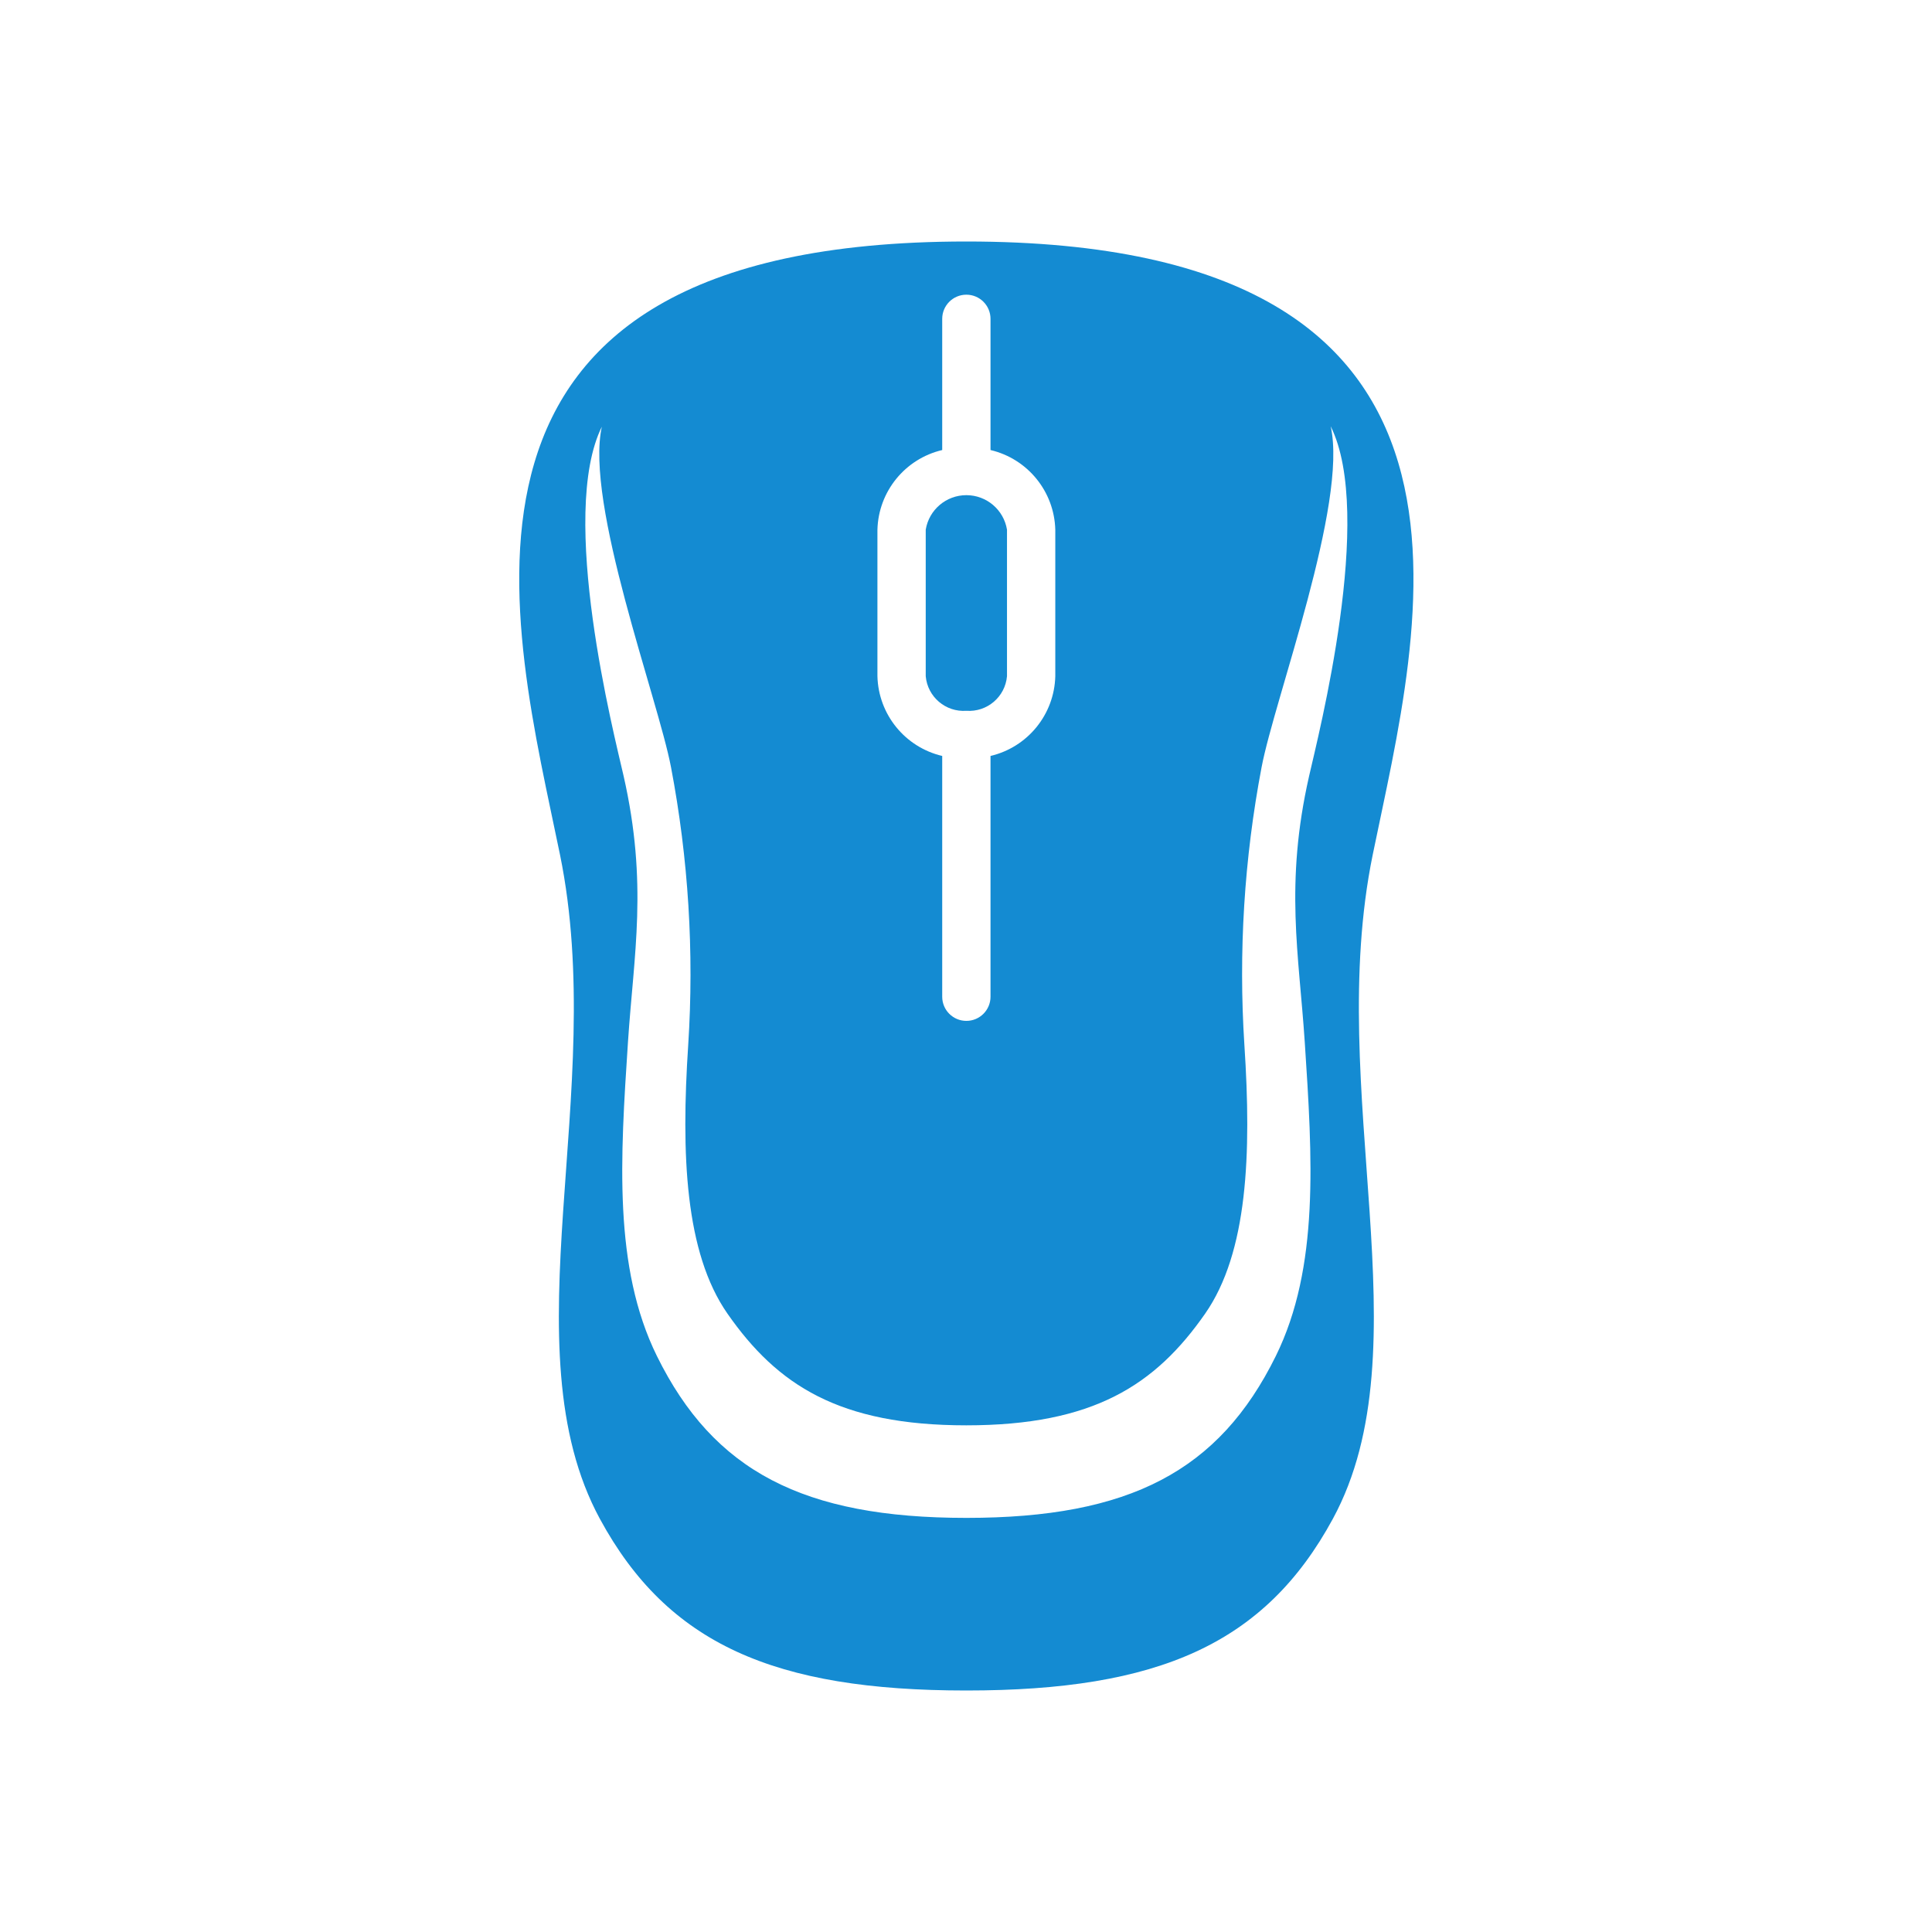
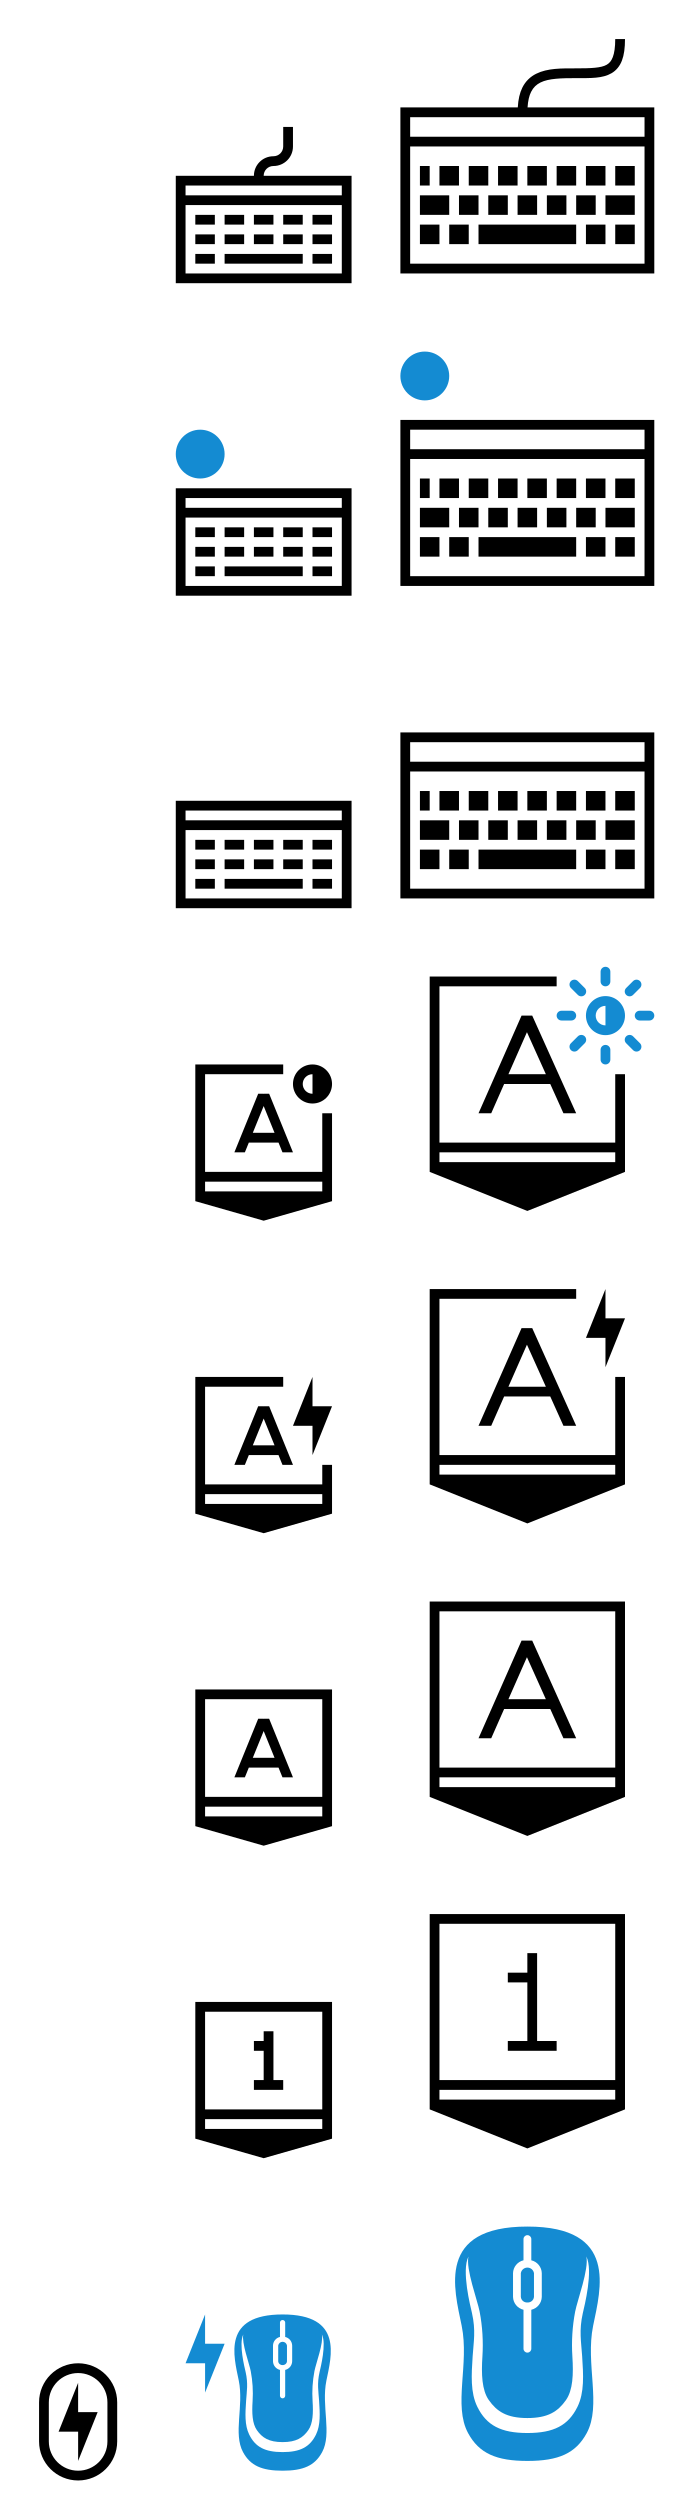
- <svg xmlns="http://www.w3.org/2000/svg" width="32" height="32" id="svg3869" version="1.1" viewBox="0 0 32 32">
+ <svg xmlns="http://www.w3.org/2000/svg" width="70" height="256" id="svg3869" version="1.1" viewBox="0 0 70 256">
  <defs id="defs3871">
    <style type="text/css" id="current-color-scheme" />
  </defs>
-   <g transform="translate(-370,-620.3622)" id="22-22-input-keyboard-battery">
+   <g transform="translate(-332,-396.3622)" id="22-22-input-keyboard-battery">
    <rect style="opacity:1;fill:none" width="22" height="22" x="348" y="534.362" ry="0" id="rect15" />
    <path style="fill:#000000;fill-opacity:1;stroke:none" d="m 20,141 v 14 l 7,2 7,-2 v -5 h -1 v 2 H 21 v -10 h 8 v -1 z m 12,0 -2,5 h 2 v 3 l 2,-5 H 32 Z M 26.438,144 24,150 h 1.074 l 0.406,-1 h 3.039 l 0.406,1 H 30 l -2.439,-6 H 27.023 L 27,144.01 26.977,144 Z M 27,145.258 28.113,148 H 25.887 Z M 21,153 h 12 v 1 H 21 Z" transform="translate(332,396.3622)" id="path17" />
  </g>
-   <g transform="translate(-392,-652.3622)" id="22-22-input-keyboard-brightness">
+   <g transform="translate(-354,-428.3622)" id="22-22-input-keyboard-brightness">
    <rect ry="0" y="534.362" x="370" height="22" width="22" style="opacity:1;fill:none" id="rect20" />
    <path style="fill:#000000;fill-opacity:1;stroke:none" d="m 20,109 v 14 l 7,2 7,-2 v -9 h -1 v 6 H 21 v -10 h 8 v -1 z m 12,0 c -1.105,0 -2,0.895 -2,2 0,1.105 0.895,2 2,2 1.105,0 2,-0.895 2,-2 0,-1.105 -0.895,-2 -2,-2 z m 0,1 v 2 c -0.552,0 -1,-0.448 -1,-1 0,-0.552 0.448,-1 1,-1 z M 26.438,112 24,118 h 1.074 l 0.406,-1 h 3.039 l 0.406,1 H 30 l -2.439,-6 H 27.023 L 27,112.01 26.977,112 Z M 27,113.258 28.113,116 H 25.887 Z M 21,121 h 12 v 1 H 21 Z" transform="translate(354,428.3622)" id="path4344" />
  </g>
-   <g id="input-keyboard-battery" transform="translate(-370,-652.3623)">
+   <g id="input-keyboard-battery" transform="translate(-332,-428.3624)">
    <rect style="opacity:1;fill:none" id="rect4378" width="32" height="32" x="370" y="556.362" ry="0" />
    <path style="fill:#000000;fill-opacity:1;stroke:none" d="m 44,132 v 20 l 10,4 10,-4 v -11 h -1 v 8 H 45 v -16 h 14 v -1 z m 18,0 -2,5 h 2 v 3 l 2,-5 H 62 Z M 53.406,136 49,146 h 1.301 l 1.322,-3 h 4.723 l 1.35,3 H 59 l -4.5,-10 z m 0.553,1.695 1.938,4.305 H 52.062 Z M 45,150 h 18 v 1 H 45 Z" transform="translate(332,428.3624)" id="rect4223" />
  </g>
-   <g id="input-keyboard-brightness" transform="translate(-402,-684.3623)">
+   <g id="input-keyboard-brightness" transform="translate(-364,-460.3624)">
    <rect ry="0" y="556.362" x="402" height="32" width="32" id="rect4266" style="opacity:1;fill:none" />
    <path style="fill:#000000;fill-opacity:1;stroke:none" d="m 44,100 v 20 l 10,4 10,-4 v -10 h -1 v 7 H 45 v -16 h 12 v -1 z m 9.406,4 L 49,114 h 1.301 l 1.322,-3 h 4.723 l 1.35,3 H 59 l -4.5,-10 z m 0.553,1.695 1.938,4.305 H 52.062 Z M 45,118 h 18 v 1 H 45 Z" transform="translate(364,460.3624)" id="path4270" />
    <path style="fill:#148bd2;fill-opacity:1;stroke:none" d="m 100,25 c -0.277,0 -0.5,0.223 -0.5,0.5 v 1 c 0,0.277 0.223,0.5 0.5,0.5 0.277,0 0.5,-0.223 0.5,-0.5 v -1 c 0,-0.277 -0.223,-0.5 -0.5,-0.5 z m -3.182,1.318 c -0.128,0 -0.256,0.049 -0.354,0.146 -0.196,0.196 -0.196,0.511 0,0.707 l 0.707,0.707 c 0.196,0.196 0.511,0.196 0.707,0 0.196,-0.196 0.196,-0.511 0,-0.707 l -0.707,-0.707 c -0.098,-0.098 -0.226,-0.146 -0.354,-0.146 z m 6.363,0 c -0.128,0 -0.256,0.049 -0.354,0.146 l -0.707,0.707 c -0.196,0.196 -0.196,0.511 0,0.707 0.196,0.196 0.511,0.196 0.707,0 l 0.707,-0.707 c 0.196,-0.196 0.196,-0.511 0,-0.707 -0.098,-0.098 -0.226,-0.146 -0.354,-0.146 z M 100,28 c -1.105,0 -2,0.895 -2,2 0,1.105 0.895,2 2,2 1.105,0 2,-0.895 2,-2 0,-1.105 -0.895,-2 -2,-2 z m 0,1 v 2 c -0.552,0 -1,-0.448 -1,-1 0,-0.552 0.448,-1 1,-1 z m -4.5,0.5 c -0.277,0 -0.5,0.223 -0.5,0.5 0,0.277 0.223,0.5 0.5,0.5 h 1 c 0.277,0 0.5,-0.223 0.5,-0.5 0,-0.277 -0.223,-0.5 -0.5,-0.5 z m 8,0 c -0.277,0 -0.5,0.223 -0.5,0.5 0,0.277 0.223,0.5 0.5,0.5 h 1 c 0.277,0 0.5,-0.223 0.5,-0.5 0,-0.277 -0.223,-0.5 -0.5,-0.5 z m -5.975,2.475 c -0.128,0 -0.256,0.049 -0.354,0.146 l -0.707,0.707 c -0.196,0.196 -0.196,0.511 0,0.707 0.196,0.196 0.511,0.196 0.707,0 l 0.707,-0.707 c 0.196,-0.196 0.196,-0.511 0,-0.707 -0.098,-0.098 -0.226,-0.146 -0.354,-0.146 z m 4.949,0 c -0.128,0 -0.256,0.049 -0.354,0.146 -0.196,0.196 -0.196,0.511 0,0.707 l 0.707,0.707 c 0.196,0.196 0.511,0.196 0.707,0 0.196,-0.196 0.196,-0.511 0,-0.707 l -0.707,-0.707 c -0.098,-0.098 -0.226,-0.146 -0.354,-0.146 z M 100,33 c -0.277,0 -0.5,0.223 -0.5,0.5 v 1 c 0,0.277 0.223,0.5 0.5,0.5 0.277,0 0.5,-0.223 0.5,-0.5 v -1 c 0,-0.277 -0.223,-0.5 -0.5,-0.5 z" transform="translate(326,534.3622)" id="path4274" />
  </g>
-   <g id="16-16-input-mouse-battery" transform="translate(-341,-521.3622)">
+   <g id="16-16-input-mouse-battery" transform="translate(-303,-297.3622)">
    <path id="path4196" transform="translate(319,457.3622)" d="m -8,82 a 4,4 0 0 0 -4,4 v 4 a 4,4 0 0 0 4,4 4,4 0 0 0 4,-4 v -4 a 4,4 0 0 0 -4,-4 z m 0,1 a 3,3 0 0 1 3,3 v 4 a 3,3 0 0 1 -3,3 3,3 0 0 1 -3,-3 v -4 a 3,3 0 0 1 3,-3 z m 0,1 -2,5 h 2 v 3 l 2,-5 h -2 z" style="fill:#000000;fill-opacity:1;stroke:none" />
    <rect style="opacity:1;fill:none" id="rect4442" width="16" height="16" x="303" y="537.362" />
  </g>
-   <g id="22-22-input-keyboard" transform="translate(-22,-214)">
+   <g id="22-22-input-keyboard" transform="translate(16,10.00001)">
    <rect y="0" x="0" height="22" width="22" id="rect4147" style="fill:none;fill-rule:evenodd;stroke:none;stroke-width:1px;stroke-linecap:butt;stroke-linejoin:miter;stroke-opacity:1" />
    <path id="path6" transform="translate(0,-1030.362)" d="m 13,1033.362 v 1 1 c 0,0.554 -0.446,1 -1,1 -1.108,0 -2,0.892 -2,2 H 2 v 11 h 18 v -11 h -9 c 0,-0.554 0.446,-1 1,-1 1.108,0 2,-0.892 2,-2 v -1 -1 z m -10,6 h 7 1 8 v 1 H 3 Z m 0,2 h 16 v 7 H 15 7 3 Z m 1,1 v 1 h 2 v -1 z m 3,0 v 1 h 2 v -1 z m 3,0 v 1 h 2 v -1 z m 3,0 v 1 h 2 v -1 z m 3,0 v 1 h 2 v -1 z m -12,2 v 1 h 2 v -1 z m 3,0 v 1 h 2 v -1 z m 3,0 v 1 h 2 v -1 z m 3,0 v 1 h 2 v -1 z m 3,0 v 1 h 2 v -1 z m -12,2 v 1 h 2 v -1 z m 3,0 v 1 h 8 v -1 z m 9,0 v 1 h 2 v -1 z" style="fill:#000000;fill-opacity:1;stroke:none" />
  </g>
-   <g transform="matrix(1.454546,0,0,1.454546,0,-224)" id="input-keyboard">
+   <g transform="matrix(1.454546,0,0,1.454546,38,0)" id="input-keyboard">
    <rect style="fill:none;fill-rule:evenodd;stroke:none;stroke-width:1px;stroke-linecap:butt;stroke-linejoin:miter;stroke-opacity:1" id="rect4196" width="22" height="22" x="0" y="0" />
    <path style="fill:#000000;fill-opacity:1;stroke:none" d="m 47,-28 c 0,0.839 -0.093,1.44 -0.248,1.846 -0.155,0.406 -0.348,0.621 -0.629,0.785 C 45.561,-25.041 44.5,-25 43,-25 c -1.5,0 -2.936,-0.027 -4.1,0.555 -0.582,0.291 -1.081,0.753 -1.408,1.408 C 37.219,-22.491 37.067,-21.815 37.021,-21 H 25 V -4 H 25.5 51 V -21 H 38.021 c 0.044,-0.685 0.171,-1.207 0.361,-1.588 0.235,-0.47 0.549,-0.758 0.967,-0.967 C 40.186,-23.973 41.5,-24 43,-24 c 1.5,0 2.689,0.041 3.627,-0.506 0.469,-0.274 0.838,-0.714 1.059,-1.293 C 47.906,-26.377 48,-27.089 48,-28 Z m -21,8 h 24 v 2 H 26 Z m 0,3 H 50 V -5 H 26 Z m 1,2 v 2 h 1 v -2 z m 2,0 v 2 h 2 v -2 z m 3,0 v 2 h 2 v -2 z m 3,0 v 2 h 2 v -2 z m 3,0 v 2 h 2 v -2 z m 3,0 v 2 h 2 v -2 z m 3,0 v 2 h 2 v -2 z m 3,0 v 2 h 2 v -2 z m -20,3 v 2 h 3 v -2 z m 4,0 v 2 h 2 v -2 z m 3,0 v 2 h 2 v -2 z m 3,0 v 2 h 2 v -2 z m 3,0 v 2 h 2 v -2 z m 3,0 v 2 h 2 v -2 z m 3,0 v 2 h 3 v -2 z m -19,3 v 2 h 2 v -2 z m 3,0 v 2 h 2 v -2 z m 3,0 v 2 h 10 v -2 z m 11,0 v 2 h 2 v -2 z m 3,0 v 2 h 2 v -2 z" transform="matrix(0.6875,0,0,0.6875,-15.125,22)" id="path4285" />
  </g>
-   <g id="22-22-input-keyboard-virtual-on" transform="translate(-22,-182)">
+   <g id="22-22-input-keyboard-virtual-on" transform="translate(16,42.00001)">
    <path id="path6-6" transform="translate(0,-1030.362)" d="m 2,1038.362 v 11 h 18 v -11 z m 1,1 h 7 1 8 v 1 H 3 Z m 0,2 h 16 v 7 H 15 7 3 Z m 1,1 v 1 h 2 v -1 z m 3,0 v 1 h 2 v -1 z m 3,0 v 1 h 2 v -1 z m 3,0 v 1 h 2 v -1 z m 3,0 v 1 h 2 v -1 z m -12,2 v 1 h 2 v -1 z m 3,0 v 1 h 2 v -1 z m 3,0 v 1 h 2 v -1 z m 3,0 v 1 h 2 v -1 z m 3,0 v 1 h 2 v -1 z m -12,2 v 1 h 2 v -1 z m 3,0 v 1 h 8 v -1 z m 9,0 v 1 h 2 v -1 z" style="fill:#000000;fill-opacity:1;stroke:none" />
    <path id="path8" d="M 4.5,2 A 2.5,2.5 0 0 0 2,4.5 2.5,2.5 0 0 0 4.5,7 2.5,2.5 0 0 0 7,4.5 2.5,2.5 0 0 0 4.5,2 Z" style="fill:#148bd2;fill-opacity:1;stroke:none" />
    <rect y="0" x="0" height="22" width="22" id="rect4140" style="fill:none;fill-opacity:1;stroke:none;stroke-linejoin:bevel" />
  </g>
-   <g transform="matrix(1.454546,0,0,1.454546,0,-192)" id="input-keyboard-virtual-on">
+   <g transform="matrix(1.454546,0,0,1.454546,38,32.00001)" id="input-keyboard-virtual-on">
    <rect style="fill:none;fill-rule:evenodd;stroke:none;stroke-width:1px;stroke-linecap:butt;stroke-linejoin:miter;stroke-opacity:1" id="rect4192" width="22" height="22" x="0" y="0" />
    <path transform="matrix(0.6875,0,0,0.6875,-15.125,22)" style="fill:#000000;fill-opacity:1;stroke:none" d="M 25,-21 V -4 H 25.5 51 v -17 z m 1,1 h 24 v 2 H 26 Z m 0,3 H 50 V -5 H 26 Z m 1,2 v 2 h 1 v -2 z m 2,0 v 2 h 2 v -2 z m 3,0 v 2 h 2 v -2 z m 3,0 v 2 h 2 v -2 z m 3,0 v 2 h 2 v -2 z m 3,0 v 2 h 2 v -2 z m 3,0 v 2 h 2 v -2 z m 3,0 v 2 h 2 v -2 z m -20,3 v 2 h 3 v -2 z m 4,0 v 2 h 2 v -2 z m 3,0 v 2 h 2 v -2 z m 3,0 v 2 h 2 v -2 z m 3,0 v 2 h 2 v -2 z m 3,0 v 2 h 2 v -2 z m 3,0 v 2 h 3 v -2 z m -19,3 v 2 h 2 v -2 z m 3,0 v 2 h 2 v -2 z m 3,0 v 2 h 10 v -2 z m 11,0 v 2 h 2 v -2 z m 3,0 v 2 h 2 v -2 z" id="path4194" />
    <path id="path8-9" d="m 3.781,2.75 a 1.719,1.719 0 0 0 -1.719,1.719 1.719,1.719 0 0 0 1.719,1.719 1.719,1.719 0 0 0 1.719,-1.719 1.719,1.719 0 0 0 -1.719,-1.719 z" style="fill:#148bd2;fill-opacity:1;stroke:none" />
  </g>
-   <g transform="translate(-22,-150)" id="22-22-input-keyboard-virtual-off">
+   <g transform="translate(16,74.00001)" id="22-22-input-keyboard-virtual-off">
    <path style="fill:#000000;fill-opacity:1;stroke:none" d="m 2,1038.362 v 11 h 18 v -11 z m 1,1 h 7 1 8 v 1 H 3 Z m 0,2 h 16 v 7 H 15 7 3 Z m 1,1 v 1 h 2 v -1 z m 3,0 v 1 h 2 v -1 z m 3,0 v 1 h 2 v -1 z m 3,0 v 1 h 2 v -1 z m 3,0 v 1 h 2 v -1 z m -12,2 v 1 h 2 v -1 z m 3,0 v 1 h 2 v -1 z m 3,0 v 1 h 2 v -1 z m 3,0 v 1 h 2 v -1 z m 3,0 v 1 h 2 v -1 z m -12,2 v 1 h 2 v -1 z m 3,0 v 1 h 8 v -1 z m 9,0 v 1 h 2 v -1 z" transform="translate(0,-1030.362)" id="path4170" />
    <rect style="fill:none;fill-opacity:1;stroke:none;stroke-linejoin:bevel" id="rect4172" width="22" height="22" x="0" y="0" />
  </g>
-   <g transform="matrix(1.454546,0,0,1.454546,0,-160)" id="input-keyboard-virtual-off">
+   <g transform="matrix(1.454546,0,0,1.454546,38,64.00001)" id="input-keyboard-virtual-off">
    <rect style="fill:none;fill-rule:evenodd;stroke:none;stroke-width:1px;stroke-linecap:butt;stroke-linejoin:miter;stroke-opacity:1" id="rect4176" width="22" height="22" x="0" y="0" />
    <path transform="matrix(0.6875,0,0,0.6875,-15.125,22)" style="fill:#000000;fill-opacity:1;stroke:none" d="M 25,-21 V -4 H 25.5 51 v -17 z m 1,1 h 24 v 2 H 26 Z m 0,3 H 50 V -5 H 26 Z m 1,2 v 2 h 1 v -2 z m 2,0 v 2 h 2 v -2 z m 3,0 v 2 h 2 v -2 z m 3,0 v 2 h 2 v -2 z m 3,0 v 2 h 2 v -2 z m 3,0 v 2 h 2 v -2 z m 3,0 v 2 h 2 v -2 z m 3,0 v 2 h 2 v -2 z m -20,3 v 2 h 3 v -2 z m 4,0 v 2 h 2 v -2 z m 3,0 v 2 h 2 v -2 z m 3,0 v 2 h 2 v -2 z m 3,0 v 2 h 2 v -2 z m 3,0 v 2 h 2 v -2 z m 3,0 v 2 h 3 v -2 z m -19,3 v 2 h 2 v -2 z m 3,0 v 2 h 2 v -2 z m 3,0 v 2 h 10 v -2 z m 11,0 v 2 h 2 v -2 z m 3,0 v 2 h 2 v -2 z" id="path4178" />
  </g>
-   <g id="22-22-input-caps-on" transform="translate(21.24138,-200.7414)">
+   <g id="22-22-input-caps-on" transform="translate(59.24138,23.25861)">
    <rect y="146.741" x="-43.241" height="22" width="22" id="rect964" style="opacity:0.001;fill-opacity:1;stroke:none;stroke-width:0.491;stroke-linecap:round;stroke-linejoin:round;stroke-miterlimit:4;stroke-dasharray:none;stroke-opacity:1" />
    <path id="path870" d="m -39.241,149.741 v 14 l 7,2 7,-2 v -14 z m 1,1 h 12 v 10 h -12 z m 5.438,2 -2.438,6 h 1.074 l 0.406,-1 h 3.039 l 0.406,1 h 1.074 l -2.439,-6 h -0.537 l -0.023,0.01 -0.023,-0.01 z m 0.562,1.258 1.113,2.742 h -2.227 z m -6,7.742 h 12 v 1 h -12 z" style="fill:#000000;fill-opacity:1;stroke:none" />
  </g>
-   <g id="22-22-input-num-on" transform="translate(-46,-139)">
+   <g id="22-22-input-num-on" transform="translate(-8,84.99999)">
    <rect style="opacity:0.001;fill-opacity:1;stroke:none;stroke-width:0.491;stroke-linecap:round;stroke-linejoin:round;stroke-miterlimit:4;stroke-dasharray:none;stroke-opacity:1" id="rect972" width="22" height="22" x="24" y="117" />
    <path id="path879" d="m 28,120 v 14 l 7,2 7,-2 v -14 z m 1,1 h 12 v 10 H 29 Z m 6,2 v 1 h -1 v 1 h 1 v 3 h -1 v 1 h 1 1 1 v -1 h -1 v -5 z m -6,9 h 12 v 1 H 29 Z" style="fill:#000000;fill-opacity:1;stroke:none" />
  </g>
-   <g id="input-caps-on" transform="translate(-19,-176)">
+   <g id="input-caps-on" transform="translate(19,48.00001)">
    <rect y="112" x="19" height="32" width="32" id="rect978" style="opacity:0.001;fill-opacity:1;stroke:none;stroke-width:0.714;stroke-linecap:round;stroke-linejoin:round;stroke-miterlimit:4;stroke-dasharray:none;stroke-opacity:1" />
    <path id="path880" d="m 25,116 v 20 l 10,4 10,-4 v -19 -1 h -1 z m 1,1 h 18 v 16 H 26 Z m 8.406,3 L 30,130 h 1.301 l 1.322,-3 h 4.723 l 1.35,3 H 40 l -4.5,-10 z m 0.553,1.695 L 36.896,126 H 33.062 Z M 26,134 h 18 v 1 H 26 Z" style="fill:#000000;fill-opacity:1;stroke:none" />
  </g>
-   <g id="input-num-on" transform="translate(-19,-144)">
+   <g id="input-num-on" transform="translate(19,79.99999)">
    <rect style="opacity:0.001;fill-opacity:1;stroke:none;stroke-width:0.714;stroke-linecap:round;stroke-linejoin:round;stroke-miterlimit:4;stroke-dasharray:none;stroke-opacity:1" id="rect984" width="32" height="32" x="19" y="112" />
    <path id="path896" d="m 25,116 v 20 l 10,4 10,-4 v -19 -1 h -1 z m 1,1 h 18 v 16 H 26 Z m 9,3 v 2 h -2 v 1 h 2 v 6 h -2 v 1 h 5 v -1 h -2 v -9 z m -9,14 h 18 v 1 H 26 Z" style="fill:#000000;fill-opacity:1;stroke:none" />
  </g>
-   <g id="input-mouse-battery">
+   <g id="input-mouse-battery" transform="translate(38,224)">
    <g id="g907">
      <rect style="fill:none" id="rect4378-6" width="32" height="32" x="0" y="-4.2773436e-06" ry="0" />
      <path d="m 16.006,11.773 a 0.63,0.63 0 0 0 0.673,-0.573 V 8.773 a 0.682,0.682 0 0 0 -1.346,0 v 2.427 a 0.63,0.63 0 0 0 0.673,0.573 z" id="path4" style="fill:#148bd2;fill-opacity:1;stroke-width:0.267" />
      <path d="M 9.936,25.157 C 11.06,27.229 12.825,28 16.006,28 c 3.181,0 4.945,-0.771 6.07,-2.843 1.543,-2.843 -0.141,-7.079 0.66,-10.997 C 23.506,10.39 25.341,4 16.006,4 6.67,4 8.505,10.39 9.276,14.16 c 0.8,3.918 -0.883,8.154 0.66,10.997 z m 4.597,-16.383 a 1.393,1.393 0 0 1 1.073,-1.32 v -2.173 a 0.4,0.4 0 1 1 0.8,0 v 2.173 a 1.393,1.393 0 0 1 1.073,1.32 v 2.427 a 1.393,1.393 0 0 1 -1.073,1.32 v 3.988 a 0.4,0.4 0 0 1 -0.8,0 v -3.988 a 1.393,1.393 0 0 1 -1.073,-1.32 z M 9.97,7.06 c -0.289,1.271 0.929,4.515 1.144,5.647 a 18.3,18.3 0 0 1 0.285,4.601 c -0.119,1.807 -0.055,3.438 0.65,4.45 0.825,1.183 1.85,1.85 3.956,1.85 2.106,0 3.131,-0.667 3.956,-1.85 0.705,-1.012 0.769,-2.643 0.65,-4.45 a 18.3,18.3 0 0 1 0.285,-4.601 c 0.215,-1.133 1.433,-4.376 1.144,-5.647 0.732,1.465 -0.202,5.109 -0.357,5.793 -0.407,1.791 -0.168,2.951 -0.072,4.409 0.126,1.917 0.245,3.728 -0.48,5.199 -0.939,1.904 -2.423,2.68 -5.125,2.68 -2.702,0 -4.187,-0.777 -5.125,-2.68 -0.725,-1.471 -0.606,-3.282 -0.48,-5.199 0.096,-1.459 0.334,-2.618 -0.072,-4.409 -0.156,-0.684 -1.09,-4.328 -0.357,-5.793 z" id="path6-3" style="fill:#148bd2;fill-opacity:1;fill-rule:nonzero;stroke-width:0.267" />
    </g>
  </g>
-   <g id="22-22-input-mouse-battery" transform="translate(-22,10.00001)">
+   <g id="22-22-input-mouse-battery" transform="translate(16,234)">
    <g id="g920">
      <rect style="fill:none" width="22" height="22" x="0" y="2.6171874e-06" ry="0" id="rect8" />
      <path style="fill:#148bd2;fill-opacity:1;stroke:none" d="m 5,3 -2,5 h 2 v 3 l 2,-5 H 5 Z" id="path12" />
      <path d="m 12.937,8.182 a 0.42,0.42 0 0 0 0.449,-0.382 V 6.182 a 0.454,0.454 0 0 0 -0.897,0 V 7.8 a 0.42,0.42 0 0 0 0.449,0.382 z" id="path4-3" style="fill:#148bd2;fill-opacity:1;stroke-width:0.178" />
      <path d="M 8.891,17.105 C 9.64,18.486 10.817,19 12.937,19 c 2.12,0 3.297,-0.514 4.046,-1.895 1.029,-1.895 -0.094,-4.719 0.44,-7.331 C 17.937,7.26 19.161,3 12.937,3 6.713,3 7.937,7.26 8.45,9.773 c 0.534,2.612 -0.588,5.436 0.44,7.331 z M 11.955,6.182 a 0.929,0.929 0 0 1 0.715,-0.88 V 3.854 a 0.267,0.267 0 1 1 0.533,0 v 1.449 a 0.929,0.929 0 0 1 0.715,0.88 V 7.8 a 0.929,0.929 0 0 1 -0.715,0.88 v 2.659 a 0.267,0.267 0 0 1 -0.533,0 V 8.68 A 0.929,0.929 0 0 1 11.955,7.8 Z M 8.914,5.04 C 8.721,5.888 9.533,8.05 9.676,8.805 a 12.2,12.2 0 0 1 0.19,3.067 c -0.079,1.205 -0.037,2.292 0.433,2.967 0.55,0.789 1.233,1.233 2.638,1.233 1.404,0 2.087,-0.444 2.638,-1.233 0.47,-0.675 0.512,-1.762 0.433,-2.967 a 12.2,12.2 0 0 1 0.19,-3.067 c 0.143,-0.755 0.955,-2.917 0.763,-3.765 0.488,0.976 -0.135,3.406 -0.238,3.862 -0.271,1.194 -0.112,1.967 -0.048,2.939 0.084,1.278 0.163,2.485 -0.32,3.466 -0.626,1.269 -1.616,1.787 -3.417,1.787 -1.801,0 -2.791,-0.518 -3.417,-1.787 -0.484,-0.981 -0.404,-2.188 -0.32,-3.466 0.064,-0.972 0.223,-1.746 -0.048,-2.939 -0.104,-0.456 -0.726,-2.886 -0.238,-3.862 z" id="path6-67" style="fill:#148bd2;fill-opacity:1;stroke-width:0.178" />
    </g>
  </g>
</svg>
